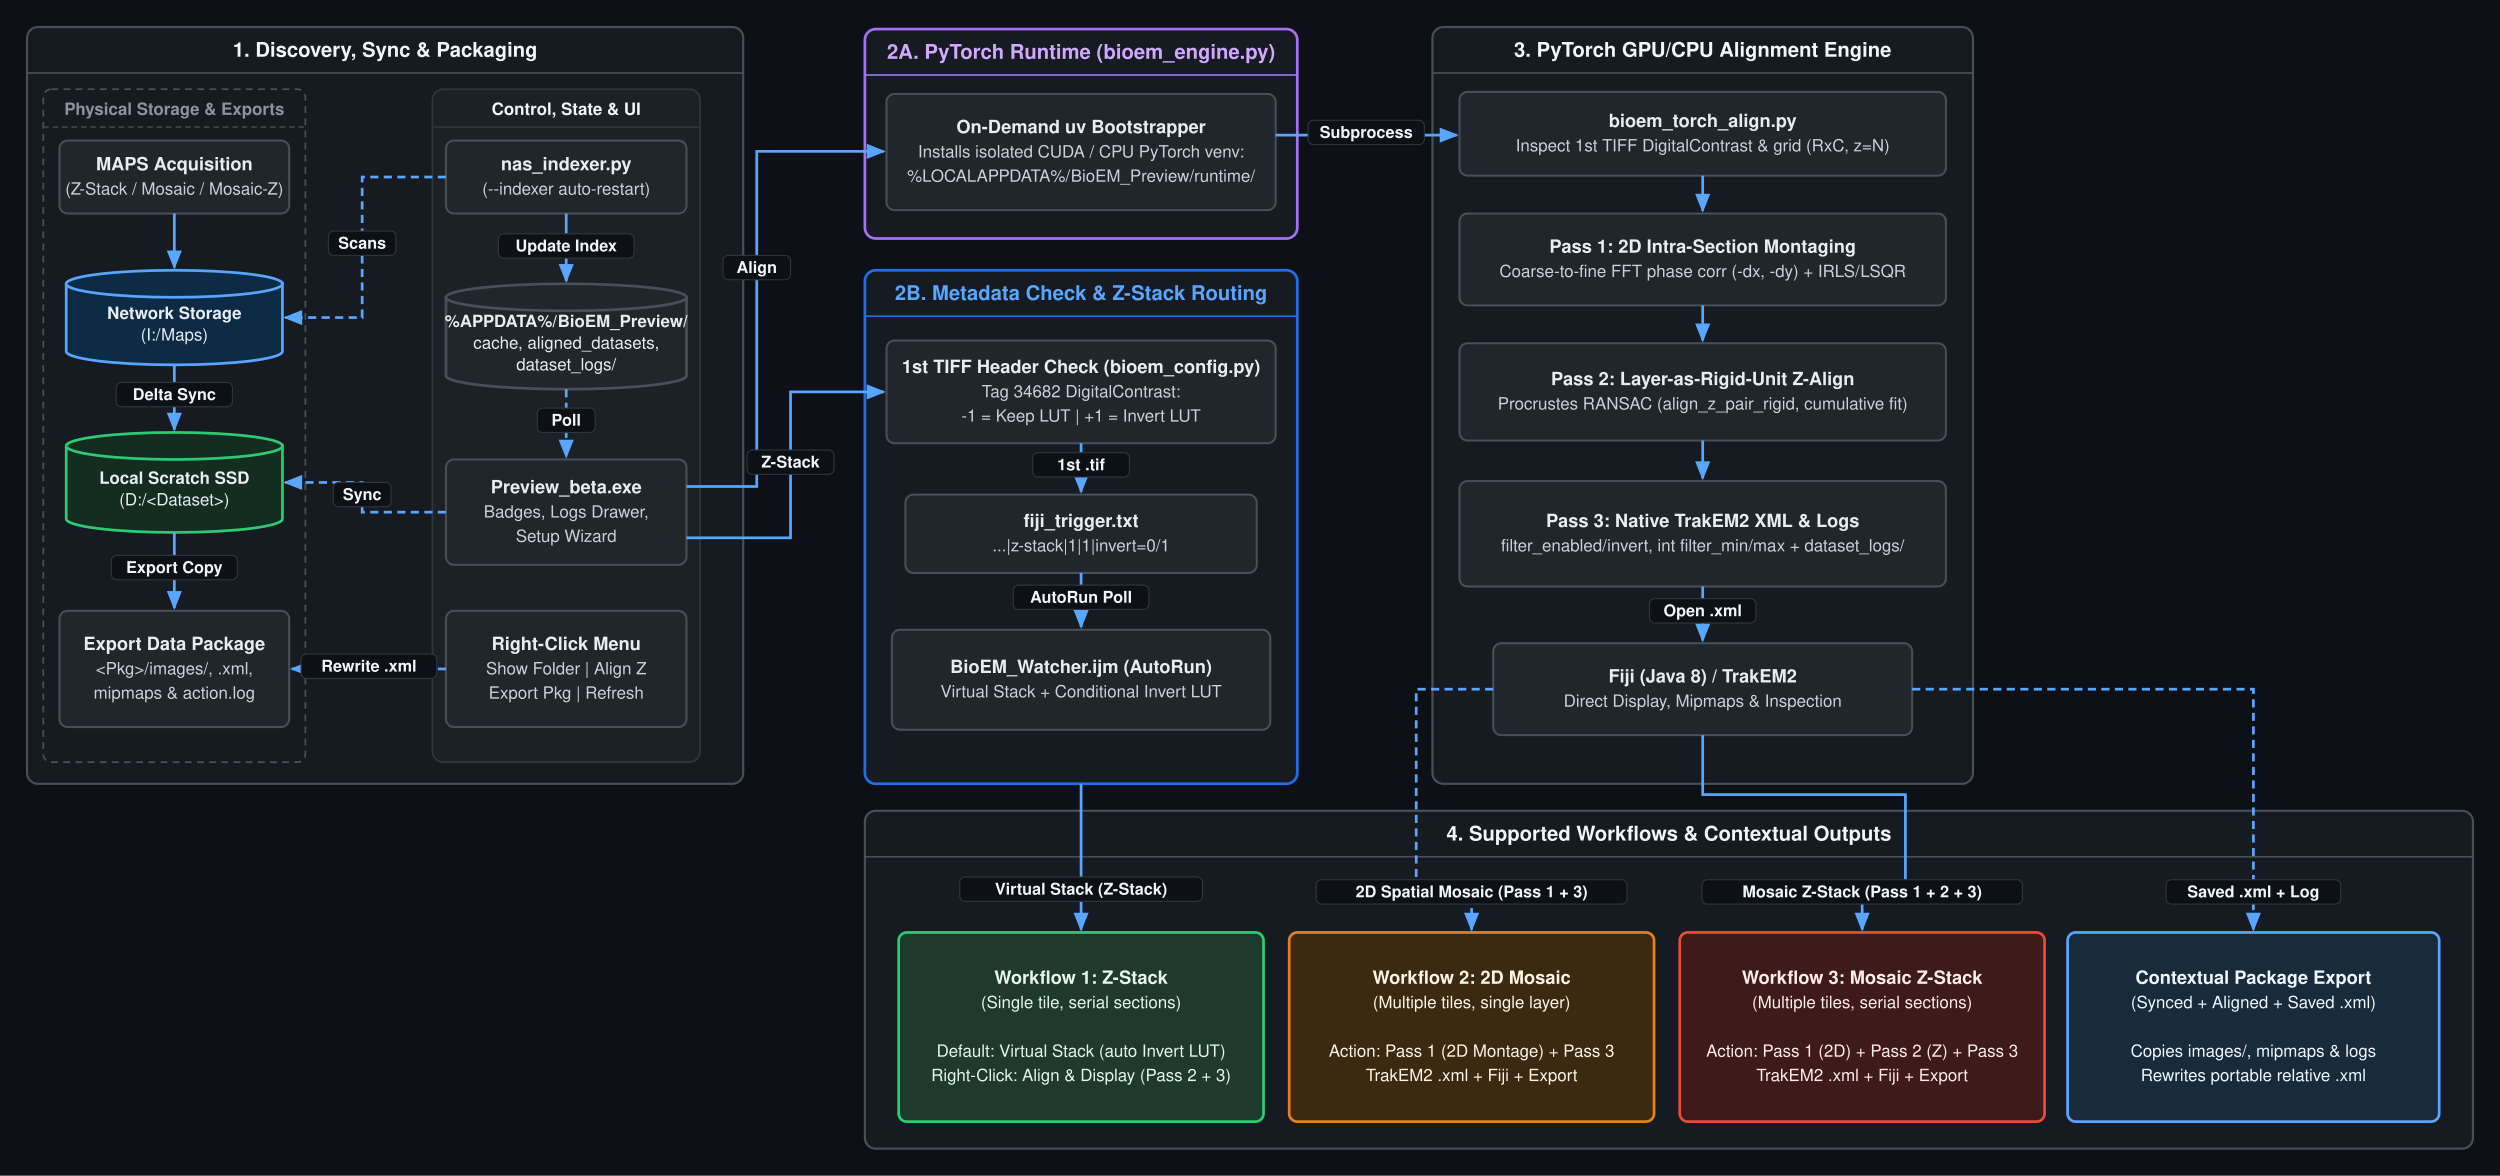
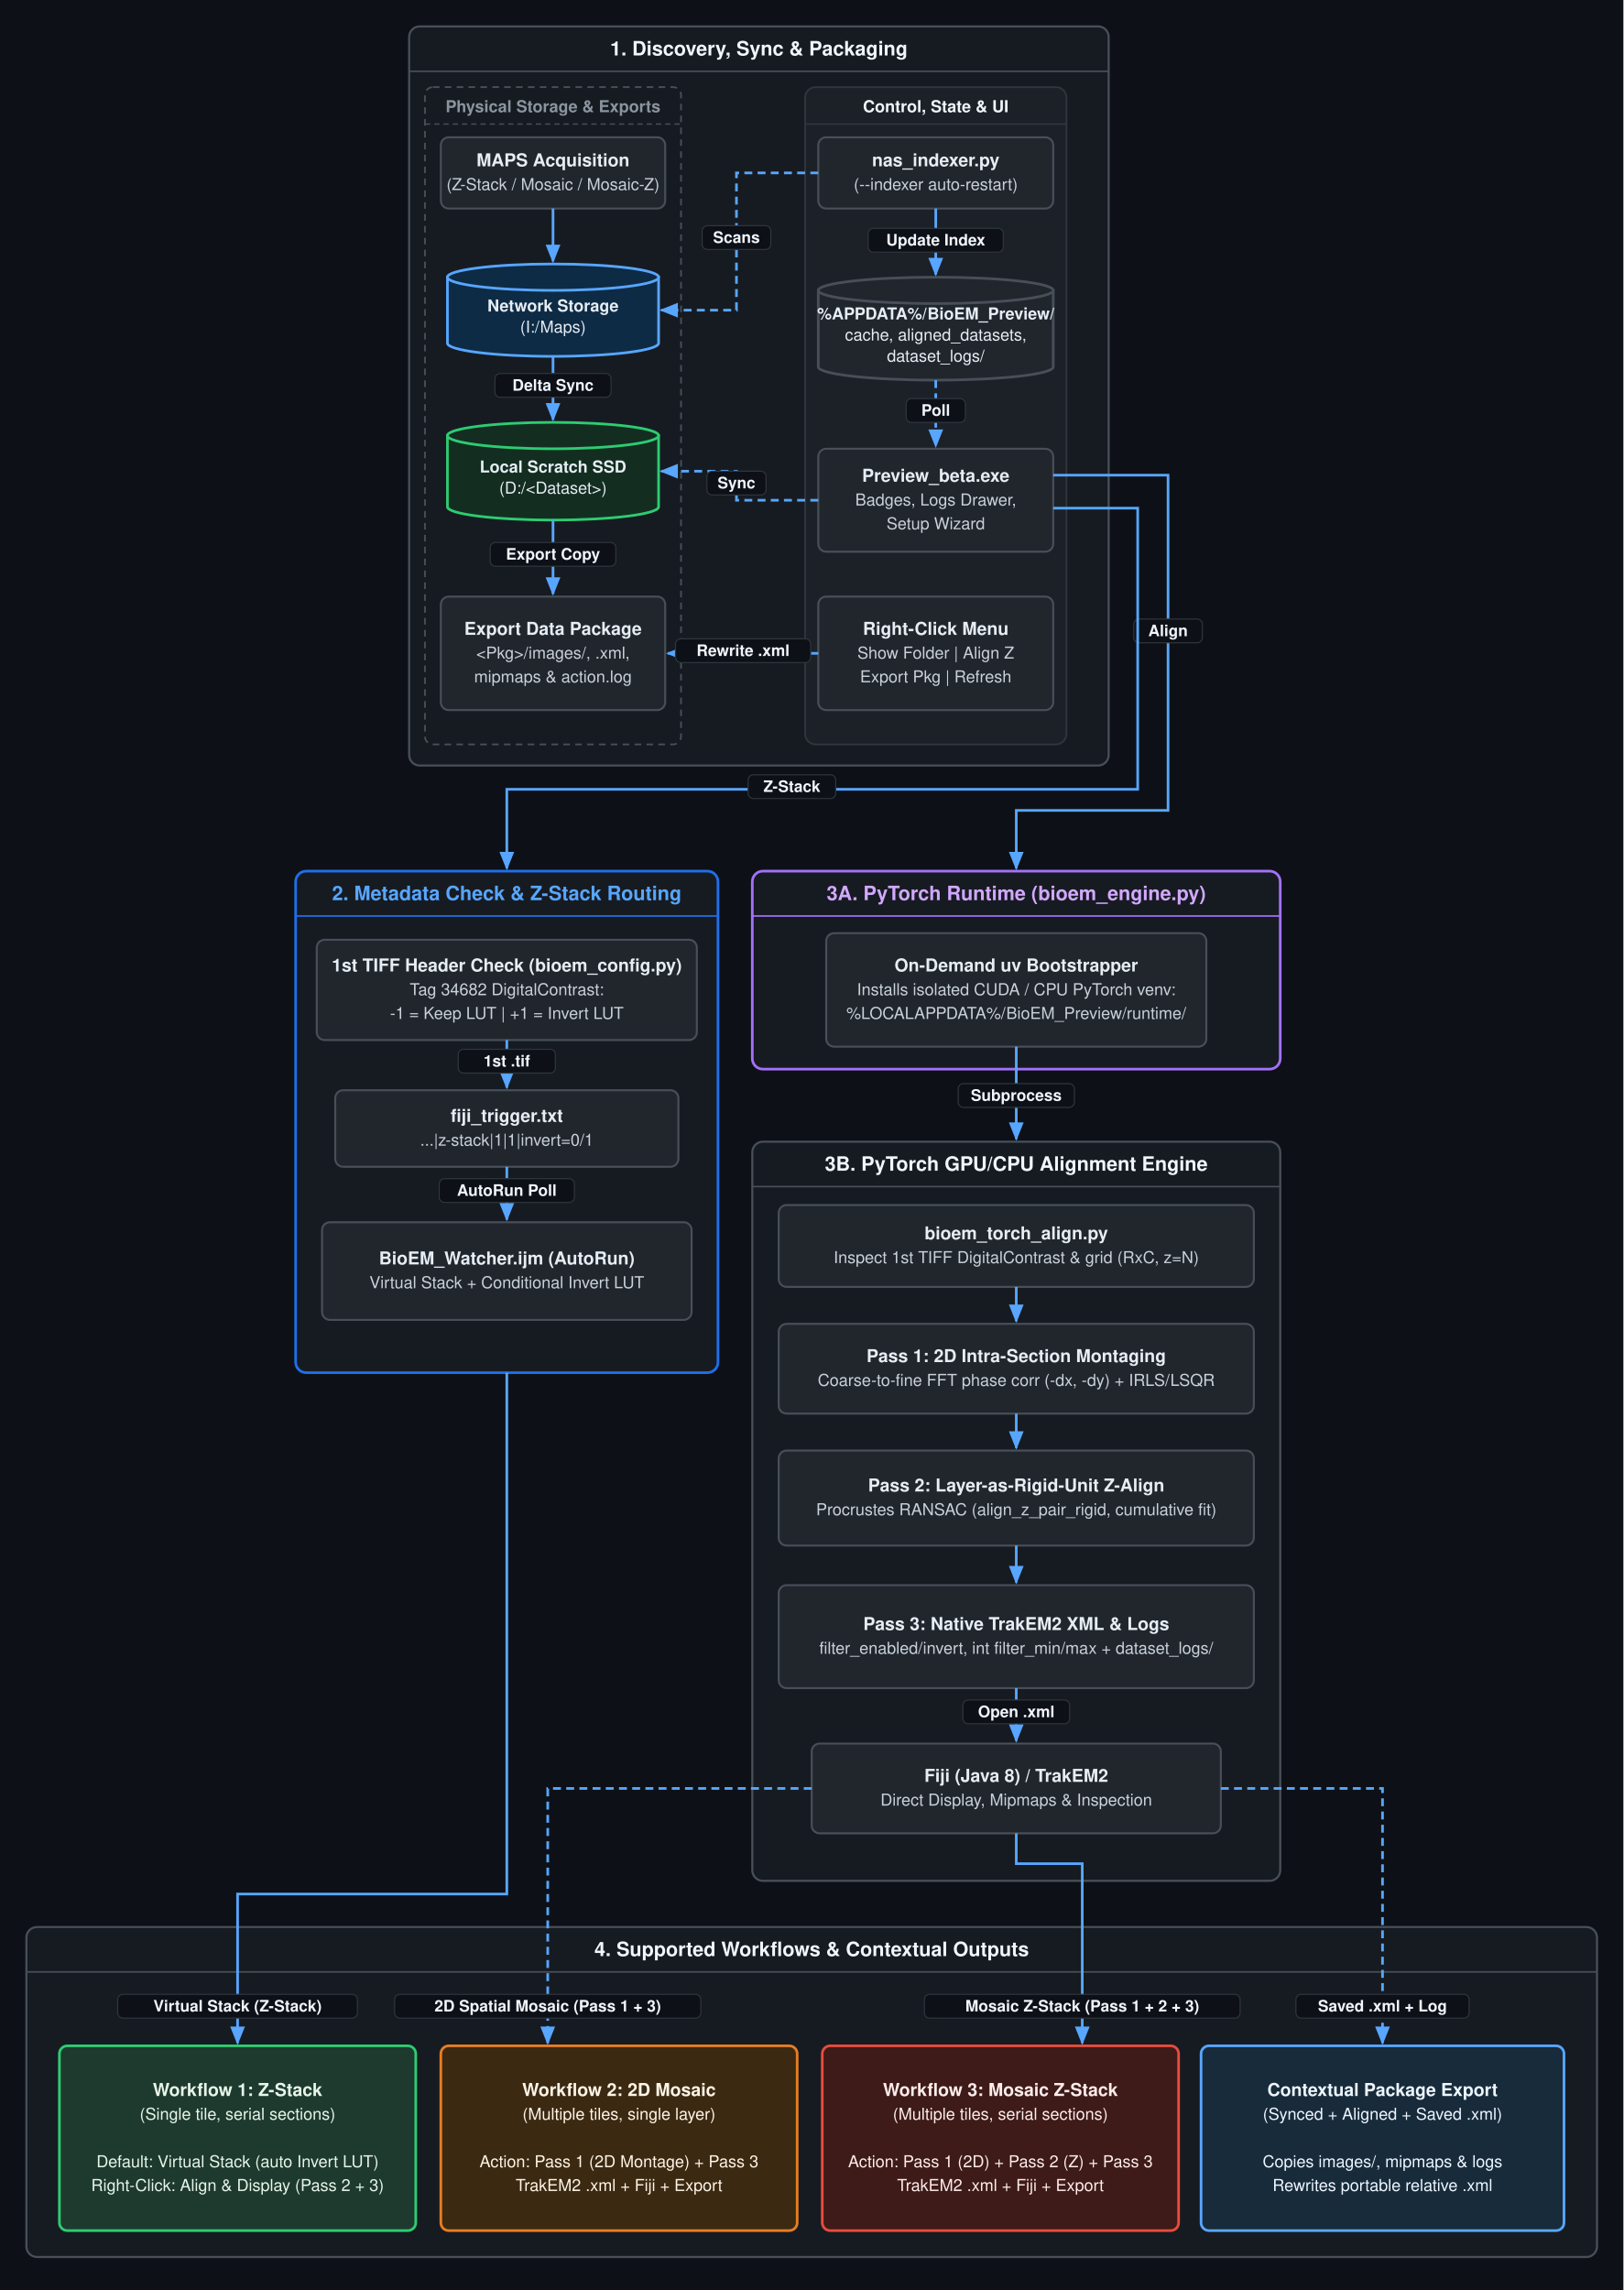
- <svg xmlns="http://www.w3.org/2000/svg" width="1850" height="870" viewBox="0 0 1850 870" font-family="-apple-system, BlinkMacSystemFont, Segoe UI, Helvetica, Arial, sans-serif">
+ <svg xmlns="http://www.w3.org/2000/svg" width="1230" height="1735" viewBox="0 0 1230 1735" font-family="-apple-system, BlinkMacSystemFont, Segoe UI, Helvetica, Arial, sans-serif">
  <defs>
    <marker id="arrow" viewBox="0 0 10 10" refX="9" refY="5" markerWidth="7" markerHeight="7" orient="auto-start-reverse">
      <path d="M 0 1 L 10 5 L 0 9 z" fill="#58a6ff" />
    </marker>
  </defs>
-   <rect x="0" y="0" width="1850" height="870" fill="#0d1117" />
-   <rect x="20" y="20" width="530" height="560" rx="8" fill="#161b22" stroke="#484f58" stroke-width="1.6" />
-   <path d="M 20 54 L 550 54" stroke="#484f58" stroke-width="1.2" />
-   <text x="285.0" y="42.0" text-anchor="middle" fill="#f0f6fc" font-size="15" font-weight="700">1. Discovery, Sync &amp; Packaging</text>
-   <rect x="32" y="66" width="194" height="498" rx="6" fill="none" stroke="#484f58" stroke-width="1.3" stroke-dasharray="5,4" />
-   <path d="M 32 94 L 226 94" stroke="#484f58" stroke-width="1" stroke-dasharray="4,3" />
-   <text x="129.0" y="85.0" text-anchor="middle" fill="#8b949e" font-size="12.5" font-weight="700">Physical Storage &amp; Exports</text>
-   <rect x="44" y="104" width="170" height="54" rx="6" fill="#21262d" stroke="#484f58" stroke-width="1.5" />
-   <text x="129.0" y="126.0" text-anchor="middle" fill="#e6edf3" font-size="13.5" font-weight="700">MAPS Acquisition</text>
-   <text x="129.0" y="144.0" text-anchor="middle" fill="#c9d1d9" font-size="12.5">(Z-Stack / Mosaic / Mosaic-Z)</text>
-   <path d="M 49 210 L 49 260 A 80.0 10 0 0 0 209 260 L 209 210 Z" fill="#0d2b45" stroke="#58a6ff" stroke-width="2" />
-   <ellipse cx="129.0" cy="210" rx="80.0" ry="10" fill="#0d2b45" stroke="#58a6ff" stroke-width="2" />
-   <text x="129.0" y="236.0" text-anchor="middle" fill="#e6edf3" font-size="12.5" font-weight="700">Network Storage</text>
-   <text x="129.0" y="252.0" text-anchor="middle" fill="#e6edf3" font-size="12.5">(I:/Maps)</text>
-   <path d="M 49 330 L 49 384 A 80.0 10 0 0 0 209 384 L 209 330 Z" fill="#132e21" stroke="#2ecc71" stroke-width="2" />
-   <ellipse cx="129.0" cy="330" rx="80.0" ry="10" fill="#132e21" stroke="#2ecc71" stroke-width="2" />
-   <text x="129.0" y="358.0" text-anchor="middle" fill="#e6edf3" font-size="12.5" font-weight="700">Local Scratch SSD</text>
-   <text x="129.0" y="374.0" text-anchor="middle" fill="#e6edf3" font-size="12.5">(D:/&lt;Dataset&gt;)</text>
-   <rect x="44" y="452" width="170" height="86" rx="6" fill="#21262d" stroke="#484f58" stroke-width="1.5" />
-   <text x="129.0" y="481.0" text-anchor="middle" fill="#e6edf3" font-size="13.5" font-weight="700">Export Data Package</text>
-   <text x="129.0" y="499.0" text-anchor="middle" fill="#c9d1d9" font-size="12.5">&lt;Pkg&gt;/images/, .xml,</text>
-   <text x="129.0" y="517.0" text-anchor="middle" fill="#c9d1d9" font-size="12.5">mipmaps &amp; action.log</text>
-   <rect x="320" y="66" width="198" height="498" rx="8" fill="#1c2128" stroke="#30363d" stroke-width="1.3" />
-   <path d="M 320 94 L 518 94" stroke="#30363d" stroke-width="1.2" />
-   <text x="419.0" y="85.0" text-anchor="middle" fill="#f0f6fc" font-size="12.5" font-weight="700">Control, State &amp; UI</text>
-   <rect x="330" y="104" width="178" height="54" rx="6" fill="#21262d" stroke="#484f58" stroke-width="1.5" />
-   <text x="419.0" y="126.0" text-anchor="middle" fill="#e6edf3" font-size="13.5" font-weight="700">nas_indexer.py</text>
-   <text x="419.0" y="144.0" text-anchor="middle" fill="#c9d1d9" font-size="12.5">(--indexer auto-restart)</text>
-   <path d="M 330 220 L 330 278 A 89.0 10 0 0 0 508 278 L 508 220 Z" fill="#21262d" stroke="#484f58" stroke-width="2" />
-   <ellipse cx="419.0" cy="220" rx="89.0" ry="10" fill="#21262d" stroke="#484f58" stroke-width="2" />
-   <text x="419.0" y="242.0" text-anchor="middle" fill="#e6edf3" font-size="12.5" font-weight="700">%APPDATA%/BioEM_Preview/</text>
-   <text x="419.0" y="258.0" text-anchor="middle" fill="#e6edf3" font-size="12.5">cache, aligned_datasets,</text>
-   <text x="419.0" y="274.0" text-anchor="middle" fill="#e6edf3" font-size="12.5">dataset_logs/</text>
-   <rect x="330" y="340" width="178" height="78" rx="6" fill="#21262d" stroke="#484f58" stroke-width="1.5" />
-   <text x="419.0" y="365.0" text-anchor="middle" fill="#e6edf3" font-size="13.5" font-weight="700">Preview_beta.exe</text>
-   <text x="419.0" y="383.0" text-anchor="middle" fill="#c9d1d9" font-size="12.5">Badges, Logs Drawer,</text>
-   <text x="419.0" y="401.0" text-anchor="middle" fill="#c9d1d9" font-size="12.5">Setup Wizard</text>
-   <rect x="330" y="452" width="178" height="86" rx="6" fill="#21262d" stroke="#484f58" stroke-width="1.5" />
-   <text x="419.0" y="481.0" text-anchor="middle" fill="#e6edf3" font-size="13.5" font-weight="700">Right-Click Menu</text>
-   <text x="419.0" y="499.0" text-anchor="middle" fill="#c9d1d9" font-size="12.5">Show Folder | Align Z</text>
-   <text x="419.0" y="517.0" text-anchor="middle" fill="#c9d1d9" font-size="12.5">Export Pkg | Refresh</text>
-   <rect x="640" y="21.5" width="320" height="155" rx="8" fill="#161b22" stroke="#a371f7" stroke-width="2" />
-   <path d="M 640 55.5 L 960 55.5" stroke="#a371f7" stroke-width="1.2" />
-   <text x="800.0" y="43.5" text-anchor="middle" fill="#d2a8ff" font-size="15" font-weight="700">2A. PyTorch Runtime (bioem_engine.py)</text>
-   <rect x="656" y="69.5" width="288" height="86" rx="6" fill="#21262d" stroke="#484f58" stroke-width="1.5" />
-   <text x="800.0" y="98.5" text-anchor="middle" fill="#e6edf3" font-size="13.5" font-weight="700">On-Demand uv Bootstrapper</text>
-   <text x="800.0" y="116.5" text-anchor="middle" fill="#c9d1d9" font-size="12.5">Installs isolated CUDA / CPU PyTorch venv:</text>
-   <text x="800.0" y="134.5" text-anchor="middle" fill="#c9d1d9" font-size="12.5">%LOCALAPPDATA%/BioEM_Preview/runtime/</text>
-   <rect x="640" y="200" width="320" height="380" rx="8" fill="#161b22" stroke="#1f6feb" stroke-width="2" />
-   <path d="M 640 234 L 960 234" stroke="#1f6feb" stroke-width="1.2" />
-   <text x="800.0" y="222.0" text-anchor="middle" fill="#58a6ff" font-size="15" font-weight="700">2B. Metadata Check &amp; Z-Stack Routing</text>
-   <rect x="656" y="252" width="288" height="76" rx="6" fill="#21262d" stroke="#484f58" stroke-width="1.5" />
-   <text x="800.0" y="276.0" text-anchor="middle" fill="#e6edf3" font-size="13.5" font-weight="700">1st TIFF Header Check (bioem_config.py)</text>
-   <text x="800.0" y="294.0" text-anchor="middle" fill="#c9d1d9" font-size="12.5">Tag 34682 DigitalContrast:</text>
-   <text x="800.0" y="312.0" text-anchor="middle" fill="#c9d1d9" font-size="12.5">-1 = Keep LUT | +1 = Invert LUT</text>
-   <rect x="670" y="366" width="260" height="58" rx="6" fill="#21262d" stroke="#484f58" stroke-width="1.5" />
-   <text x="800.0" y="390.0" text-anchor="middle" fill="#e6edf3" font-size="13.5" font-weight="700">fiji_trigger.txt</text>
-   <text x="800.0" y="408.0" text-anchor="middle" fill="#c9d1d9" font-size="12.5">...|z-stack|1|1|invert=0/1</text>
-   <rect x="660" y="466" width="280" height="74" rx="6" fill="#21262d" stroke="#484f58" stroke-width="1.5" />
-   <text x="800.0" y="498.0" text-anchor="middle" fill="#e6edf3" font-size="13.5" font-weight="700">BioEM_Watcher.ijm (AutoRun)</text>
-   <text x="800.0" y="516.0" text-anchor="middle" fill="#c9d1d9" font-size="12.5">Virtual Stack + Conditional Invert LUT</text>
-   <rect x="1060" y="20" width="400" height="560" rx="8" fill="#161b22" stroke="#484f58" stroke-width="1.6" />
-   <path d="M 1060 54 L 1460 54" stroke="#484f58" stroke-width="1.2" />
-   <text x="1260.0" y="42.0" text-anchor="middle" fill="#f0f6fc" font-size="15" font-weight="700">3. PyTorch GPU/CPU Alignment Engine</text>
-   <rect x="1080" y="68" width="360" height="62" rx="6" fill="#21262d" stroke="#484f58" stroke-width="1.5" />
-   <text x="1260.0" y="94.0" text-anchor="middle" fill="#e6edf3" font-size="13.5" font-weight="700">bioem_torch_align.py</text>
-   <text x="1260.0" y="112.0" text-anchor="middle" fill="#c9d1d9" font-size="12.5">Inspect 1st TIFF DigitalContrast &amp; grid (RxC, z=N)</text>
-   <rect x="1080" y="158" width="360" height="68" rx="6" fill="#21262d" stroke="#484f58" stroke-width="1.5" />
-   <text x="1260.0" y="187.0" text-anchor="middle" fill="#e6edf3" font-size="13.5" font-weight="700">Pass 1: 2D Intra-Section Montaging</text>
-   <text x="1260.0" y="205.0" text-anchor="middle" fill="#c9d1d9" font-size="12.5">Coarse-to-fine FFT phase corr (-dx, -dy) + IRLS/LSQR</text>
-   <rect x="1080" y="254" width="360" height="72" rx="6" fill="#21262d" stroke="#484f58" stroke-width="1.5" />
-   <text x="1260.0" y="285.0" text-anchor="middle" fill="#e6edf3" font-size="13.5" font-weight="700">Pass 2: Layer-as-Rigid-Unit Z-Align</text>
-   <text x="1260.0" y="303.0" text-anchor="middle" fill="#c9d1d9" font-size="12.5">Procrustes RANSAC (align_z_pair_rigid, cumulative fit)</text>
-   <rect x="1080" y="356" width="360" height="78" rx="6" fill="#21262d" stroke="#484f58" stroke-width="1.5" />
-   <text x="1260.0" y="390.0" text-anchor="middle" fill="#e6edf3" font-size="13.5" font-weight="700">Pass 3: Native TrakEM2 XML &amp; Logs</text>
-   <text x="1260.0" y="408.0" text-anchor="middle" fill="#c9d1d9" font-size="12.5">filter_enabled/invert, int filter_min/max + dataset_logs/</text>
-   <rect x="1105" y="476" width="310" height="68" rx="6" fill="#21262d" stroke="#484f58" stroke-width="1.5" />
-   <text x="1260.0" y="505.0" text-anchor="middle" fill="#e6edf3" font-size="13.5" font-weight="700">Fiji (Java 8) / TrakEM2</text>
-   <text x="1260.0" y="523.0" text-anchor="middle" fill="#c9d1d9" font-size="12.5">Direct Display, Mipmaps &amp; Inspection</text>
-   <rect x="640" y="600" width="1190" height="250" rx="8" fill="#161b22" stroke="#484f58" stroke-width="1.6" />
-   <path d="M 640 634 L 1830 634" stroke="#484f58" stroke-width="1.2" />
-   <text x="1235.0" y="622.0" text-anchor="middle" fill="#f0f6fc" font-size="15" font-weight="700">4. Supported Workflows &amp; Contextual Outputs</text>
-   <rect x="665" y="690" width="270" height="140" rx="6" fill="#1e3a2f" stroke="#2ecc71" stroke-width="2" />
-   <text x="800.0" y="728.0" text-anchor="middle" fill="#e8f5e9" font-size="13.5" font-weight="700">Workflow 1: Z-Stack</text>
-   <text x="800.0" y="746.0" text-anchor="middle" fill="#e8f5e9" font-size="12.5">(Single tile, serial sections)</text>
-   <text x="800.0" y="782.0" text-anchor="middle" fill="#e8f5e9" font-size="12.5">Default: Virtual Stack (auto Invert LUT)</text>
-   <text x="800.0" y="800.0" text-anchor="middle" fill="#e8f5e9" font-size="12.5">Right-Click: Align &amp; Display (Pass 2 + 3)</text>
-   <rect x="954" y="690" width="270" height="140" rx="6" fill="#3b2912" stroke="#e67e22" stroke-width="2" />
-   <text x="1089.0" y="728.0" text-anchor="middle" fill="#fef5e7" font-size="13.5" font-weight="700">Workflow 2: 2D Mosaic</text>
-   <text x="1089.0" y="746.0" text-anchor="middle" fill="#fef5e7" font-size="12.5">(Multiple tiles, single layer)</text>
-   <text x="1089.0" y="782.0" text-anchor="middle" fill="#fef5e7" font-size="12.5">Action: Pass 1 (2D Montage) + Pass 3</text>
-   <text x="1089.0" y="800.0" text-anchor="middle" fill="#fef5e7" font-size="12.5">TrakEM2 .xml + Fiji + Export</text>
-   <rect x="1243" y="690" width="270" height="140" rx="6" fill="#3e1b18" stroke="#e74c3c" stroke-width="2" />
-   <text x="1378.0" y="728.0" text-anchor="middle" fill="#fdedec" font-size="13.5" font-weight="700">Workflow 3: Mosaic Z-Stack</text>
-   <text x="1378.0" y="746.0" text-anchor="middle" fill="#fdedec" font-size="12.5">(Multiple tiles, serial sections)</text>
-   <text x="1378.0" y="782.0" text-anchor="middle" fill="#fdedec" font-size="12.5">Action: Pass 1 (2D) + Pass 2 (Z) + Pass 3</text>
-   <text x="1378.0" y="800.0" text-anchor="middle" fill="#fdedec" font-size="12.5">TrakEM2 .xml + Fiji + Export</text>
-   <rect x="1530" y="690" width="275" height="140" rx="6" fill="#182b3a" stroke="#58a6ff" stroke-width="2" />
-   <text x="1667.5" y="728.0" text-anchor="middle" fill="#eef6ff" font-size="13.5" font-weight="700">Contextual Package Export</text>
-   <text x="1667.5" y="746.0" text-anchor="middle" fill="#eef6ff" font-size="12.5">(Synced + Aligned + Saved .xml)</text>
-   <text x="1667.5" y="782.0" text-anchor="middle" fill="#eef6ff" font-size="12.5">Copies images/, mipmaps &amp; logs</text>
-   <text x="1667.5" y="800.0" text-anchor="middle" fill="#eef6ff" font-size="12.5">Rewrites portable relative .xml</text>
-   <path d="M 129 158 L 129 198" fill="none" stroke="#58a6ff" stroke-width="2" marker-end="url(#arrow)" />
-   <path d="M 129 270 L 129 318" fill="none" stroke="#58a6ff" stroke-width="2" marker-end="url(#arrow)" />
-   <rect x="86.0" y="283" width="86.0" height="18" rx="4" fill="#0d1117" stroke="#30363d" stroke-width="0.8" />
-   <text x="129" y="296" text-anchor="middle" fill="#f0f6fc" font-size="12" font-weight="700">Delta Sync</text>
-   <path d="M 129 394 L 129 450" fill="none" stroke="#58a6ff" stroke-width="2" marker-end="url(#arrow)" />
-   <rect x="82.4" y="411" width="93.2" height="18" rx="4" fill="#0d1117" stroke="#30363d" stroke-width="0.8" />
-   <text x="129" y="424" text-anchor="middle" fill="#f0f6fc" font-size="12" font-weight="700">Export Copy</text>
-   <path d="M 330 131 L 268 131 L 268 235 L 211 235" fill="none" stroke="#58a6ff" stroke-width="2" stroke-dasharray="6,4" marker-end="url(#arrow)" />
-   <rect x="243.0" y="171" width="50.0" height="18" rx="4" fill="#0d1117" stroke="#30363d" stroke-width="0.8" />
-   <text x="268" y="184" text-anchor="middle" fill="#f0f6fc" font-size="12" font-weight="700">Scans</text>
-   <path d="M 419 158 L 419 208" fill="none" stroke="#58a6ff" stroke-width="2" marker-end="url(#arrow)" />
-   <rect x="368.8" y="173" width="100.4" height="18" rx="4" fill="#0d1117" stroke="#30363d" stroke-width="0.8" />
-   <text x="419" y="186" text-anchor="middle" fill="#f0f6fc" font-size="12" font-weight="700">Update Index</text>
-   <path d="M 419 288 L 419 338" fill="none" stroke="#58a6ff" stroke-width="2" stroke-dasharray="6,4" marker-end="url(#arrow)" />
-   <rect x="397.6" y="302" width="42.8" height="18" rx="4" fill="#0d1117" stroke="#30363d" stroke-width="0.8" />
-   <text x="419" y="315" text-anchor="middle" fill="#f0f6fc" font-size="12" font-weight="700">Poll</text>
-   <path d="M 330 379 L 268 379 L 268 357 L 211 357" fill="none" stroke="#58a6ff" stroke-width="2" stroke-dasharray="6,4" marker-end="url(#arrow)" />
-   <rect x="246.6" y="357" width="42.8" height="18" rx="4" fill="#0d1117" stroke="#30363d" stroke-width="0.8" />
-   <text x="268" y="370" text-anchor="middle" fill="#f0f6fc" font-size="12" font-weight="700">Sync</text>
-   <path d="M 330 495 L 216 495" fill="none" stroke="#58a6ff" stroke-width="2" stroke-dasharray="6,4" marker-end="url(#arrow)" />
-   <rect x="222.8" y="484" width="100.4" height="18" rx="4" fill="#0d1117" stroke="#30363d" stroke-width="0.8" />
-   <text x="273" y="497" text-anchor="middle" fill="#f0f6fc" font-size="12" font-weight="700">Rewrite .xml</text>
-   <path d="M 508 360 L 560 360 L 560 112 L 654 112" fill="none" stroke="#58a6ff" stroke-width="2" marker-end="url(#arrow)" />
-   <rect x="535.0" y="189" width="50.0" height="18" rx="4" fill="#0d1117" stroke="#30363d" stroke-width="0.8" />
-   <text x="560" y="202" text-anchor="middle" fill="#f0f6fc" font-size="12" font-weight="700">Align</text>
-   <path d="M 944 100 L 1078 100" fill="none" stroke="#58a6ff" stroke-width="2" marker-end="url(#arrow)" />
-   <rect x="968.0" y="89" width="86.0" height="18" rx="4" fill="#0d1117" stroke="#30363d" stroke-width="0.8" />
-   <text x="1011" y="102" text-anchor="middle" fill="#f0f6fc" font-size="12" font-weight="700">Subprocess</text>
-   <path d="M 508 398 L 585 398 L 585 290 L 654 290" fill="none" stroke="#58a6ff" stroke-width="2" marker-end="url(#arrow)" />
-   <rect x="552.8" y="333" width="64.4" height="18" rx="4" fill="#0d1117" stroke="#30363d" stroke-width="0.8" />
-   <text x="585" y="346" text-anchor="middle" fill="#f0f6fc" font-size="12" font-weight="700">Z-Stack</text>
-   <path d="M 800 328 L 800 364" fill="none" stroke="#58a6ff" stroke-width="2" marker-end="url(#arrow)" />
-   <rect x="764.2" y="335" width="71.6" height="18" rx="4" fill="#0d1117" stroke="#30363d" stroke-width="0.8" />
-   <text x="800" y="348" text-anchor="middle" fill="#f0f6fc" font-size="12" font-weight="700">1st .tif</text>
-   <path d="M 800 424 L 800 464" fill="none" stroke="#58a6ff" stroke-width="2" marker-end="url(#arrow)" />
-   <rect x="749.8" y="433" width="100.4" height="18" rx="4" fill="#0d1117" stroke="#30363d" stroke-width="0.8" />
-   <text x="800" y="446" text-anchor="middle" fill="#f0f6fc" font-size="12" font-weight="700">AutoRun Poll</text>
-   <path d="M 1260 130 L 1260 156" fill="none" stroke="#58a6ff" stroke-width="2" marker-end="url(#arrow)" />
-   <path d="M 1260 226 L 1260 252" fill="none" stroke="#58a6ff" stroke-width="2" marker-end="url(#arrow)" />
-   <path d="M 1260 326 L 1260 354" fill="none" stroke="#58a6ff" stroke-width="2" marker-end="url(#arrow)" />
-   <path d="M 1260 434 L 1260 474" fill="none" stroke="#58a6ff" stroke-width="2" marker-end="url(#arrow)" />
-   <rect x="1220.6" y="443" width="78.8" height="18" rx="4" fill="#0d1117" stroke="#30363d" stroke-width="0.8" />
-   <text x="1260" y="456" text-anchor="middle" fill="#f0f6fc" font-size="12" font-weight="700">Open .xml</text>
-   <path d="M 800 580 L 800 688" fill="none" stroke="#58a6ff" stroke-width="2" marker-end="url(#arrow)" />
-   <rect x="710.2" y="649" width="179.6" height="18" rx="4" fill="#0d1117" stroke="#30363d" stroke-width="0.8" />
-   <text x="800" y="662" text-anchor="middle" fill="#f0f6fc" font-size="12" font-weight="700">Virtual Stack (Z-Stack)</text>
-   <path d="M 1105 510 L 1048 510 L 1048 662 L 1089 662 L 1089 688" fill="none" stroke="#58a6ff" stroke-width="2" stroke-dasharray="6,4" marker-end="url(#arrow)" />
-   <rect x="974.0" y="651" width="230.0" height="18" rx="4" fill="#0d1117" stroke="#30363d" stroke-width="0.8" />
-   <text x="1089" y="664" text-anchor="middle" fill="#f0f6fc" font-size="12" font-weight="700">2D Spatial Mosaic (Pass 1 + 3)</text>
-   <path d="M 1260 544 L 1260 588 L 1410 588 L 1410 662 L 1378 662 L 1378 688" fill="none" stroke="#58a6ff" stroke-width="2" marker-end="url(#arrow)" />
-   <rect x="1259.4" y="651" width="237.2" height="18" rx="4" fill="#0d1117" stroke="#30363d" stroke-width="0.8" />
-   <text x="1378" y="664" text-anchor="middle" fill="#f0f6fc" font-size="12" font-weight="700">Mosaic Z-Stack (Pass 1 + 2 + 3)</text>
-   <path d="M 1415 510 L 1667.5 510 L 1667.5 688" fill="none" stroke="#58a6ff" stroke-width="2" stroke-dasharray="6,4" marker-end="url(#arrow)" />
-   <rect x="1602.9" y="651" width="129.2" height="18" rx="4" fill="#0d1117" stroke="#30363d" stroke-width="0.8" />
-   <text x="1667.5" y="664" text-anchor="middle" fill="#f0f6fc" font-size="12" font-weight="700">Saved .xml + Log</text>
+   <rect x="0" y="0" width="1230" height="1735" fill="#0d1117" />
+   <rect x="310" y="20" width="530" height="560" rx="8" fill="#161b22" stroke="#484f58" stroke-width="1.6" />
+   <path d="M 310 54 L 840 54" stroke="#484f58" stroke-width="1.2" />
+   <text x="575.0" y="42.0" text-anchor="middle" fill="#f0f6fc" font-size="15" font-weight="700">1. Discovery, Sync &amp; Packaging</text>
+   <rect x="322" y="66" width="194" height="498" rx="6" fill="none" stroke="#484f58" stroke-width="1.3" stroke-dasharray="5,4" />
+   <path d="M 322 94 L 516 94" stroke="#484f58" stroke-width="1" stroke-dasharray="4,3" />
+   <text x="419.0" y="85.0" text-anchor="middle" fill="#8b949e" font-size="12.5" font-weight="700">Physical Storage &amp; Exports</text>
+   <rect x="334" y="104" width="170" height="54" rx="6" fill="#21262d" stroke="#484f58" stroke-width="1.5" />
+   <text x="419.0" y="126.0" text-anchor="middle" fill="#e6edf3" font-size="13.5" font-weight="700">MAPS Acquisition</text>
+   <text x="419.0" y="144.0" text-anchor="middle" fill="#c9d1d9" font-size="12.5">(Z-Stack / Mosaic / Mosaic-Z)</text>
+   <path d="M 339 210 L 339 260 A 80.0 10 0 0 0 499 260 L 499 210 Z" fill="#0d2b45" stroke="#58a6ff" stroke-width="2" />
+   <ellipse cx="419.0" cy="210" rx="80.0" ry="10" fill="#0d2b45" stroke="#58a6ff" stroke-width="2" />
+   <text x="419.0" y="236.0" text-anchor="middle" fill="#e6edf3" font-size="12.5" font-weight="700">Network Storage</text>
+   <text x="419.0" y="252.0" text-anchor="middle" fill="#e6edf3" font-size="12.5">(I:/Maps)</text>
+   <path d="M 339 330 L 339 384 A 80.0 10 0 0 0 499 384 L 499 330 Z" fill="#132e21" stroke="#2ecc71" stroke-width="2" />
+   <ellipse cx="419.0" cy="330" rx="80.0" ry="10" fill="#132e21" stroke="#2ecc71" stroke-width="2" />
+   <text x="419.0" y="358.0" text-anchor="middle" fill="#e6edf3" font-size="12.5" font-weight="700">Local Scratch SSD</text>
+   <text x="419.0" y="374.0" text-anchor="middle" fill="#e6edf3" font-size="12.5">(D:/&lt;Dataset&gt;)</text>
+   <rect x="334" y="452" width="170" height="86" rx="6" fill="#21262d" stroke="#484f58" stroke-width="1.5" />
+   <text x="419.0" y="481.0" text-anchor="middle" fill="#e6edf3" font-size="13.5" font-weight="700">Export Data Package</text>
+   <text x="419.0" y="499.0" text-anchor="middle" fill="#c9d1d9" font-size="12.5">&lt;Pkg&gt;/images/, .xml,</text>
+   <text x="419.0" y="517.0" text-anchor="middle" fill="#c9d1d9" font-size="12.5">mipmaps &amp; action.log</text>
+   <rect x="610" y="66" width="198" height="498" rx="8" fill="#1c2128" stroke="#30363d" stroke-width="1.3" />
+   <path d="M 610 94 L 808 94" stroke="#30363d" stroke-width="1.2" />
+   <text x="709.0" y="85.0" text-anchor="middle" fill="#f0f6fc" font-size="12.5" font-weight="700">Control, State &amp; UI</text>
+   <rect x="620" y="104" width="178" height="54" rx="6" fill="#21262d" stroke="#484f58" stroke-width="1.5" />
+   <text x="709.0" y="126.0" text-anchor="middle" fill="#e6edf3" font-size="13.5" font-weight="700">nas_indexer.py</text>
+   <text x="709.0" y="144.0" text-anchor="middle" fill="#c9d1d9" font-size="12.5">(--indexer auto-restart)</text>
+   <path d="M 620 220 L 620 278 A 89.0 10 0 0 0 798 278 L 798 220 Z" fill="#21262d" stroke="#484f58" stroke-width="2" />
+   <ellipse cx="709.0" cy="220" rx="89.0" ry="10" fill="#21262d" stroke="#484f58" stroke-width="2" />
+   <text x="709.0" y="242.0" text-anchor="middle" fill="#e6edf3" font-size="12.5" font-weight="700">%APPDATA%/BioEM_Preview/</text>
+   <text x="709.0" y="258.0" text-anchor="middle" fill="#e6edf3" font-size="12.5">cache, aligned_datasets,</text>
+   <text x="709.0" y="274.0" text-anchor="middle" fill="#e6edf3" font-size="12.5">dataset_logs/</text>
+   <rect x="620" y="340" width="178" height="78" rx="6" fill="#21262d" stroke="#484f58" stroke-width="1.5" />
+   <text x="709.0" y="365.0" text-anchor="middle" fill="#e6edf3" font-size="13.5" font-weight="700">Preview_beta.exe</text>
+   <text x="709.0" y="383.0" text-anchor="middle" fill="#c9d1d9" font-size="12.5">Badges, Logs Drawer,</text>
+   <text x="709.0" y="401.0" text-anchor="middle" fill="#c9d1d9" font-size="12.5">Setup Wizard</text>
+   <rect x="620" y="452" width="178" height="86" rx="6" fill="#21262d" stroke="#484f58" stroke-width="1.5" />
+   <text x="709.0" y="481.0" text-anchor="middle" fill="#e6edf3" font-size="13.5" font-weight="700">Right-Click Menu</text>
+   <text x="709.0" y="499.0" text-anchor="middle" fill="#c9d1d9" font-size="12.5">Show Folder | Align Z</text>
+   <text x="709.0" y="517.0" text-anchor="middle" fill="#c9d1d9" font-size="12.5">Export Pkg | Refresh</text>
+   <rect x="224" y="660" width="320" height="380" rx="8" fill="#161b22" stroke="#1f6feb" stroke-width="2" />
+   <path d="M 224 694 L 544 694" stroke="#1f6feb" stroke-width="1.2" />
+   <text x="384.0" y="682.0" text-anchor="middle" fill="#58a6ff" font-size="15" font-weight="700">2. Metadata Check &amp; Z-Stack Routing</text>
+   <rect x="240" y="712" width="288" height="76" rx="6" fill="#21262d" stroke="#484f58" stroke-width="1.5" />
+   <text x="384.0" y="736.0" text-anchor="middle" fill="#e6edf3" font-size="13.5" font-weight="700">1st TIFF Header Check (bioem_config.py)</text>
+   <text x="384.0" y="754.0" text-anchor="middle" fill="#c9d1d9" font-size="12.5">Tag 34682 DigitalContrast:</text>
+   <text x="384.0" y="772.0" text-anchor="middle" fill="#c9d1d9" font-size="12.5">-1 = Keep LUT | +1 = Invert LUT</text>
+   <rect x="254" y="826" width="260" height="58" rx="6" fill="#21262d" stroke="#484f58" stroke-width="1.5" />
+   <text x="384.0" y="850.0" text-anchor="middle" fill="#e6edf3" font-size="13.5" font-weight="700">fiji_trigger.txt</text>
+   <text x="384.0" y="868.0" text-anchor="middle" fill="#c9d1d9" font-size="12.5">...|z-stack|1|1|invert=0/1</text>
+   <rect x="244" y="926" width="280" height="74" rx="6" fill="#21262d" stroke="#484f58" stroke-width="1.5" />
+   <text x="384.0" y="958.0" text-anchor="middle" fill="#e6edf3" font-size="13.5" font-weight="700">BioEM_Watcher.ijm (AutoRun)</text>
+   <text x="384.0" y="976.0" text-anchor="middle" fill="#c9d1d9" font-size="12.5">Virtual Stack + Conditional Invert LUT</text>
+   <rect x="570" y="660" width="400" height="150" rx="8" fill="#161b22" stroke="#a371f7" stroke-width="2" />
+   <path d="M 570 694 L 970 694" stroke="#a371f7" stroke-width="1.2" />
+   <text x="770.0" y="682.0" text-anchor="middle" fill="#d2a8ff" font-size="15" font-weight="700">3A. PyTorch Runtime (bioem_engine.py)</text>
+   <rect x="626" y="707" width="288" height="86" rx="6" fill="#21262d" stroke="#484f58" stroke-width="1.5" />
+   <text x="770.0" y="736.0" text-anchor="middle" fill="#e6edf3" font-size="13.5" font-weight="700">On-Demand uv Bootstrapper</text>
+   <text x="770.0" y="754.0" text-anchor="middle" fill="#c9d1d9" font-size="12.5">Installs isolated CUDA / CPU PyTorch venv:</text>
+   <text x="770.0" y="772.0" text-anchor="middle" fill="#c9d1d9" font-size="12.5">%LOCALAPPDATA%/BioEM_Preview/runtime/</text>
+   <rect x="570" y="865" width="400" height="560" rx="8" fill="#161b22" stroke="#484f58" stroke-width="1.6" />
+   <path d="M 570 899 L 970 899" stroke="#484f58" stroke-width="1.2" />
+   <text x="770.0" y="887.0" text-anchor="middle" fill="#f0f6fc" font-size="15" font-weight="700">3B. PyTorch GPU/CPU Alignment Engine</text>
+   <rect x="590" y="913" width="360" height="62" rx="6" fill="#21262d" stroke="#484f58" stroke-width="1.5" />
+   <text x="770.0" y="939.0" text-anchor="middle" fill="#e6edf3" font-size="13.5" font-weight="700">bioem_torch_align.py</text>
+   <text x="770.0" y="957.0" text-anchor="middle" fill="#c9d1d9" font-size="12.5">Inspect 1st TIFF DigitalContrast &amp; grid (RxC, z=N)</text>
+   <rect x="590" y="1003" width="360" height="68" rx="6" fill="#21262d" stroke="#484f58" stroke-width="1.5" />
+   <text x="770.0" y="1032.0" text-anchor="middle" fill="#e6edf3" font-size="13.5" font-weight="700">Pass 1: 2D Intra-Section Montaging</text>
+   <text x="770.0" y="1050.0" text-anchor="middle" fill="#c9d1d9" font-size="12.5">Coarse-to-fine FFT phase corr (-dx, -dy) + IRLS/LSQR</text>
+   <rect x="590" y="1099" width="360" height="72" rx="6" fill="#21262d" stroke="#484f58" stroke-width="1.5" />
+   <text x="770.0" y="1130.0" text-anchor="middle" fill="#e6edf3" font-size="13.5" font-weight="700">Pass 2: Layer-as-Rigid-Unit Z-Align</text>
+   <text x="770.0" y="1148.0" text-anchor="middle" fill="#c9d1d9" font-size="12.5">Procrustes RANSAC (align_z_pair_rigid, cumulative fit)</text>
+   <rect x="590" y="1201" width="360" height="78" rx="6" fill="#21262d" stroke="#484f58" stroke-width="1.5" />
+   <text x="770.0" y="1235.0" text-anchor="middle" fill="#e6edf3" font-size="13.5" font-weight="700">Pass 3: Native TrakEM2 XML &amp; Logs</text>
+   <text x="770.0" y="1253.0" text-anchor="middle" fill="#c9d1d9" font-size="12.5">filter_enabled/invert, int filter_min/max + dataset_logs/</text>
+   <rect x="615" y="1321" width="310" height="68" rx="6" fill="#21262d" stroke="#484f58" stroke-width="1.5" />
+   <text x="770.0" y="1350.0" text-anchor="middle" fill="#e6edf3" font-size="13.5" font-weight="700">Fiji (Java 8) / TrakEM2</text>
+   <text x="770.0" y="1368.0" text-anchor="middle" fill="#c9d1d9" font-size="12.5">Direct Display, Mipmaps &amp; Inspection</text>
+   <rect x="20" y="1460" width="1190" height="250" rx="8" fill="#161b22" stroke="#484f58" stroke-width="1.6" />
+   <path d="M 20 1494 L 1210 1494" stroke="#484f58" stroke-width="1.2" />
+   <text x="615.0" y="1482.0" text-anchor="middle" fill="#f0f6fc" font-size="15" font-weight="700">4. Supported Workflows &amp; Contextual Outputs</text>
+   <rect x="45" y="1550" width="270" height="140" rx="6" fill="#1e3a2f" stroke="#2ecc71" stroke-width="2" />
+   <text x="180.0" y="1588.0" text-anchor="middle" fill="#e8f5e9" font-size="13.5" font-weight="700">Workflow 1: Z-Stack</text>
+   <text x="180.0" y="1606.0" text-anchor="middle" fill="#e8f5e9" font-size="12.5">(Single tile, serial sections)</text>
+   <text x="180.0" y="1642.0" text-anchor="middle" fill="#e8f5e9" font-size="12.5">Default: Virtual Stack (auto Invert LUT)</text>
+   <text x="180.0" y="1660.0" text-anchor="middle" fill="#e8f5e9" font-size="12.5">Right-Click: Align &amp; Display (Pass 2 + 3)</text>
+   <rect x="334" y="1550" width="270" height="140" rx="6" fill="#3b2912" stroke="#e67e22" stroke-width="2" />
+   <text x="469.0" y="1588.0" text-anchor="middle" fill="#fef5e7" font-size="13.5" font-weight="700">Workflow 2: 2D Mosaic</text>
+   <text x="469.0" y="1606.0" text-anchor="middle" fill="#fef5e7" font-size="12.5">(Multiple tiles, single layer)</text>
+   <text x="469.0" y="1642.0" text-anchor="middle" fill="#fef5e7" font-size="12.5">Action: Pass 1 (2D Montage) + Pass 3</text>
+   <text x="469.0" y="1660.0" text-anchor="middle" fill="#fef5e7" font-size="12.5">TrakEM2 .xml + Fiji + Export</text>
+   <rect x="623" y="1550" width="270" height="140" rx="6" fill="#3e1b18" stroke="#e74c3c" stroke-width="2" />
+   <text x="758.0" y="1588.0" text-anchor="middle" fill="#fdedec" font-size="13.5" font-weight="700">Workflow 3: Mosaic Z-Stack</text>
+   <text x="758.0" y="1606.0" text-anchor="middle" fill="#fdedec" font-size="12.5">(Multiple tiles, serial sections)</text>
+   <text x="758.0" y="1642.0" text-anchor="middle" fill="#fdedec" font-size="12.5">Action: Pass 1 (2D) + Pass 2 (Z) + Pass 3</text>
+   <text x="758.0" y="1660.0" text-anchor="middle" fill="#fdedec" font-size="12.5">TrakEM2 .xml + Fiji + Export</text>
+   <rect x="910" y="1550" width="275" height="140" rx="6" fill="#182b3a" stroke="#58a6ff" stroke-width="2" />
+   <text x="1047.5" y="1588.0" text-anchor="middle" fill="#eef6ff" font-size="13.5" font-weight="700">Contextual Package Export</text>
+   <text x="1047.5" y="1606.0" text-anchor="middle" fill="#eef6ff" font-size="12.5">(Synced + Aligned + Saved .xml)</text>
+   <text x="1047.5" y="1642.0" text-anchor="middle" fill="#eef6ff" font-size="12.5">Copies images/, mipmaps &amp; logs</text>
+   <text x="1047.5" y="1660.0" text-anchor="middle" fill="#eef6ff" font-size="12.5">Rewrites portable relative .xml</text>
+   <path d="M 419 158 L 419 198" fill="none" stroke="#58a6ff" stroke-width="2" marker-end="url(#arrow)" />
+   <path d="M 419 270 L 419 318" fill="none" stroke="#58a6ff" stroke-width="2" marker-end="url(#arrow)" />
+   <rect x="375.0" y="283" width="88.0" height="18" rx="4" fill="#0d1117" stroke="#30363d" stroke-width="0.8" />
+   <text x="419" y="296" text-anchor="middle" fill="#f0f6fc" font-size="12" font-weight="700">Delta Sync</text>
+   <path d="M 419 394 L 419 450" fill="none" stroke="#58a6ff" stroke-width="2" marker-end="url(#arrow)" />
+   <rect x="371.4" y="411" width="95.2" height="18" rx="4" fill="#0d1117" stroke="#30363d" stroke-width="0.8" />
+   <text x="419" y="424" text-anchor="middle" fill="#f0f6fc" font-size="12" font-weight="700">Export Copy</text>
+   <path d="M 620 131 L 558 131 L 558 235 L 501 235" fill="none" stroke="#58a6ff" stroke-width="2" stroke-dasharray="6,4" marker-end="url(#arrow)" />
+   <rect x="532.0" y="171" width="52.0" height="18" rx="4" fill="#0d1117" stroke="#30363d" stroke-width="0.8" />
+   <text x="558" y="184" text-anchor="middle" fill="#f0f6fc" font-size="12" font-weight="700">Scans</text>
+   <path d="M 709 158 L 709 208" fill="none" stroke="#58a6ff" stroke-width="2" marker-end="url(#arrow)" />
+   <rect x="657.8" y="173" width="102.4" height="18" rx="4" fill="#0d1117" stroke="#30363d" stroke-width="0.8" />
+   <text x="709" y="186" text-anchor="middle" fill="#f0f6fc" font-size="12" font-weight="700">Update Index</text>
+   <path d="M 709 288 L 709 338" fill="none" stroke="#58a6ff" stroke-width="2" stroke-dasharray="6,4" marker-end="url(#arrow)" />
+   <rect x="686.6" y="302" width="44.8" height="18" rx="4" fill="#0d1117" stroke="#30363d" stroke-width="0.8" />
+   <text x="709" y="315" text-anchor="middle" fill="#f0f6fc" font-size="12" font-weight="700">Poll</text>
+   <path d="M 620 379 L 558 379 L 558 357 L 501 357" fill="none" stroke="#58a6ff" stroke-width="2" stroke-dasharray="6,4" marker-end="url(#arrow)" />
+   <rect x="535.6" y="357" width="44.8" height="18" rx="4" fill="#0d1117" stroke="#30363d" stroke-width="0.8" />
+   <text x="558" y="370" text-anchor="middle" fill="#f0f6fc" font-size="12" font-weight="700">Sync</text>
+   <path d="M 620 495 L 506 495" fill="none" stroke="#58a6ff" stroke-width="2" stroke-dasharray="6,4" marker-end="url(#arrow)" />
+   <rect x="511.8" y="484" width="102.4" height="18" rx="4" fill="#0d1117" stroke="#30363d" stroke-width="0.8" />
+   <text x="563" y="497" text-anchor="middle" fill="#f0f6fc" font-size="12" font-weight="700">Rewrite .xml</text>
+   <path d="M 798 360 L 885 360 L 885 614 L 770 614 L 770 658" fill="none" stroke="#58a6ff" stroke-width="2" marker-end="url(#arrow)" />
+   <rect x="859.0" y="469" width="52.0" height="18" rx="4" fill="#0d1117" stroke="#30363d" stroke-width="0.8" />
+   <text x="885" y="482" text-anchor="middle" fill="#f0f6fc" font-size="12" font-weight="700">Align</text>
+   <path d="M 798 385 L 862 385 L 862 598 L 384 598 L 384 658" fill="none" stroke="#58a6ff" stroke-width="2" marker-end="url(#arrow)" />
+   <rect x="566.8" y="587" width="66.4" height="18" rx="4" fill="#0d1117" stroke="#30363d" stroke-width="0.8" />
+   <text x="600" y="600" text-anchor="middle" fill="#f0f6fc" font-size="12" font-weight="700">Z-Stack</text>
+   <path d="M 384 788 L 384 824" fill="none" stroke="#58a6ff" stroke-width="2" marker-end="url(#arrow)" />
+   <rect x="347.2" y="795" width="73.6" height="18" rx="4" fill="#0d1117" stroke="#30363d" stroke-width="0.8" />
+   <text x="384" y="808" text-anchor="middle" fill="#f0f6fc" font-size="12" font-weight="700">1st .tif</text>
+   <path d="M 384 884 L 384 924" fill="none" stroke="#58a6ff" stroke-width="2" marker-end="url(#arrow)" />
+   <rect x="332.8" y="893" width="102.4" height="18" rx="4" fill="#0d1117" stroke="#30363d" stroke-width="0.8" />
+   <text x="384" y="906" text-anchor="middle" fill="#f0f6fc" font-size="12" font-weight="700">AutoRun Poll</text>
+   <path d="M 770 793 L 770 863" fill="none" stroke="#58a6ff" stroke-width="2" marker-end="url(#arrow)" />
+   <rect x="726.0" y="821" width="88.0" height="18" rx="4" fill="#0d1117" stroke="#30363d" stroke-width="0.8" />
+   <text x="770" y="834" text-anchor="middle" fill="#f0f6fc" font-size="12" font-weight="700">Subprocess</text>
+   <path d="M 770 975 L 770 1001" fill="none" stroke="#58a6ff" stroke-width="2" marker-end="url(#arrow)" />
+   <path d="M 770 1071 L 770 1097" fill="none" stroke="#58a6ff" stroke-width="2" marker-end="url(#arrow)" />
+   <path d="M 770 1171 L 770 1199" fill="none" stroke="#58a6ff" stroke-width="2" marker-end="url(#arrow)" />
+   <path d="M 770 1279 L 770 1319" fill="none" stroke="#58a6ff" stroke-width="2" marker-end="url(#arrow)" />
+   <rect x="729.6" y="1288" width="80.8" height="18" rx="4" fill="#0d1117" stroke="#30363d" stroke-width="0.8" />
+   <text x="770" y="1301" text-anchor="middle" fill="#f0f6fc" font-size="12" font-weight="700">Open .xml</text>
+   <path d="M 384 1040 L 384 1435 L 180 1435 L 180 1548" fill="none" stroke="#58a6ff" stroke-width="2" marker-end="url(#arrow)" />
+   <rect x="89.2" y="1511" width="181.6" height="18" rx="4" fill="#0d1117" stroke="#30363d" stroke-width="0.8" />
+   <text x="180" y="1524" text-anchor="middle" fill="#f0f6fc" font-size="12" font-weight="700">Virtual Stack (Z-Stack)</text>
+   <path d="M 615 1355 L 415 1355 L 415 1548" fill="none" stroke="#58a6ff" stroke-width="2" stroke-dasharray="6,4" marker-end="url(#arrow)" />
+   <rect x="299.0" y="1511" width="232.0" height="18" rx="4" fill="#0d1117" stroke="#30363d" stroke-width="0.8" />
+   <text x="415" y="1524" text-anchor="middle" fill="#f0f6fc" font-size="12" font-weight="700">2D Spatial Mosaic (Pass 1 + 3)</text>
+   <path d="M 770 1389 L 770 1412 L 820 1412 L 820 1548" fill="none" stroke="#58a6ff" stroke-width="2" marker-end="url(#arrow)" />
+   <rect x="700.4" y="1511" width="239.2" height="18" rx="4" fill="#0d1117" stroke="#30363d" stroke-width="0.8" />
+   <text x="820" y="1524" text-anchor="middle" fill="#f0f6fc" font-size="12" font-weight="700">Mosaic Z-Stack (Pass 1 + 2 + 3)</text>
+   <path d="M 925 1355 L 1047.5 1355 L 1047.5 1548" fill="none" stroke="#58a6ff" stroke-width="2" stroke-dasharray="6,4" marker-end="url(#arrow)" />
+   <rect x="981.9" y="1511" width="131.2" height="18" rx="4" fill="#0d1117" stroke="#30363d" stroke-width="0.8" />
+   <text x="1047.5" y="1524" text-anchor="middle" fill="#f0f6fc" font-size="12" font-weight="700">Saved .xml + Log</text>
</svg>
